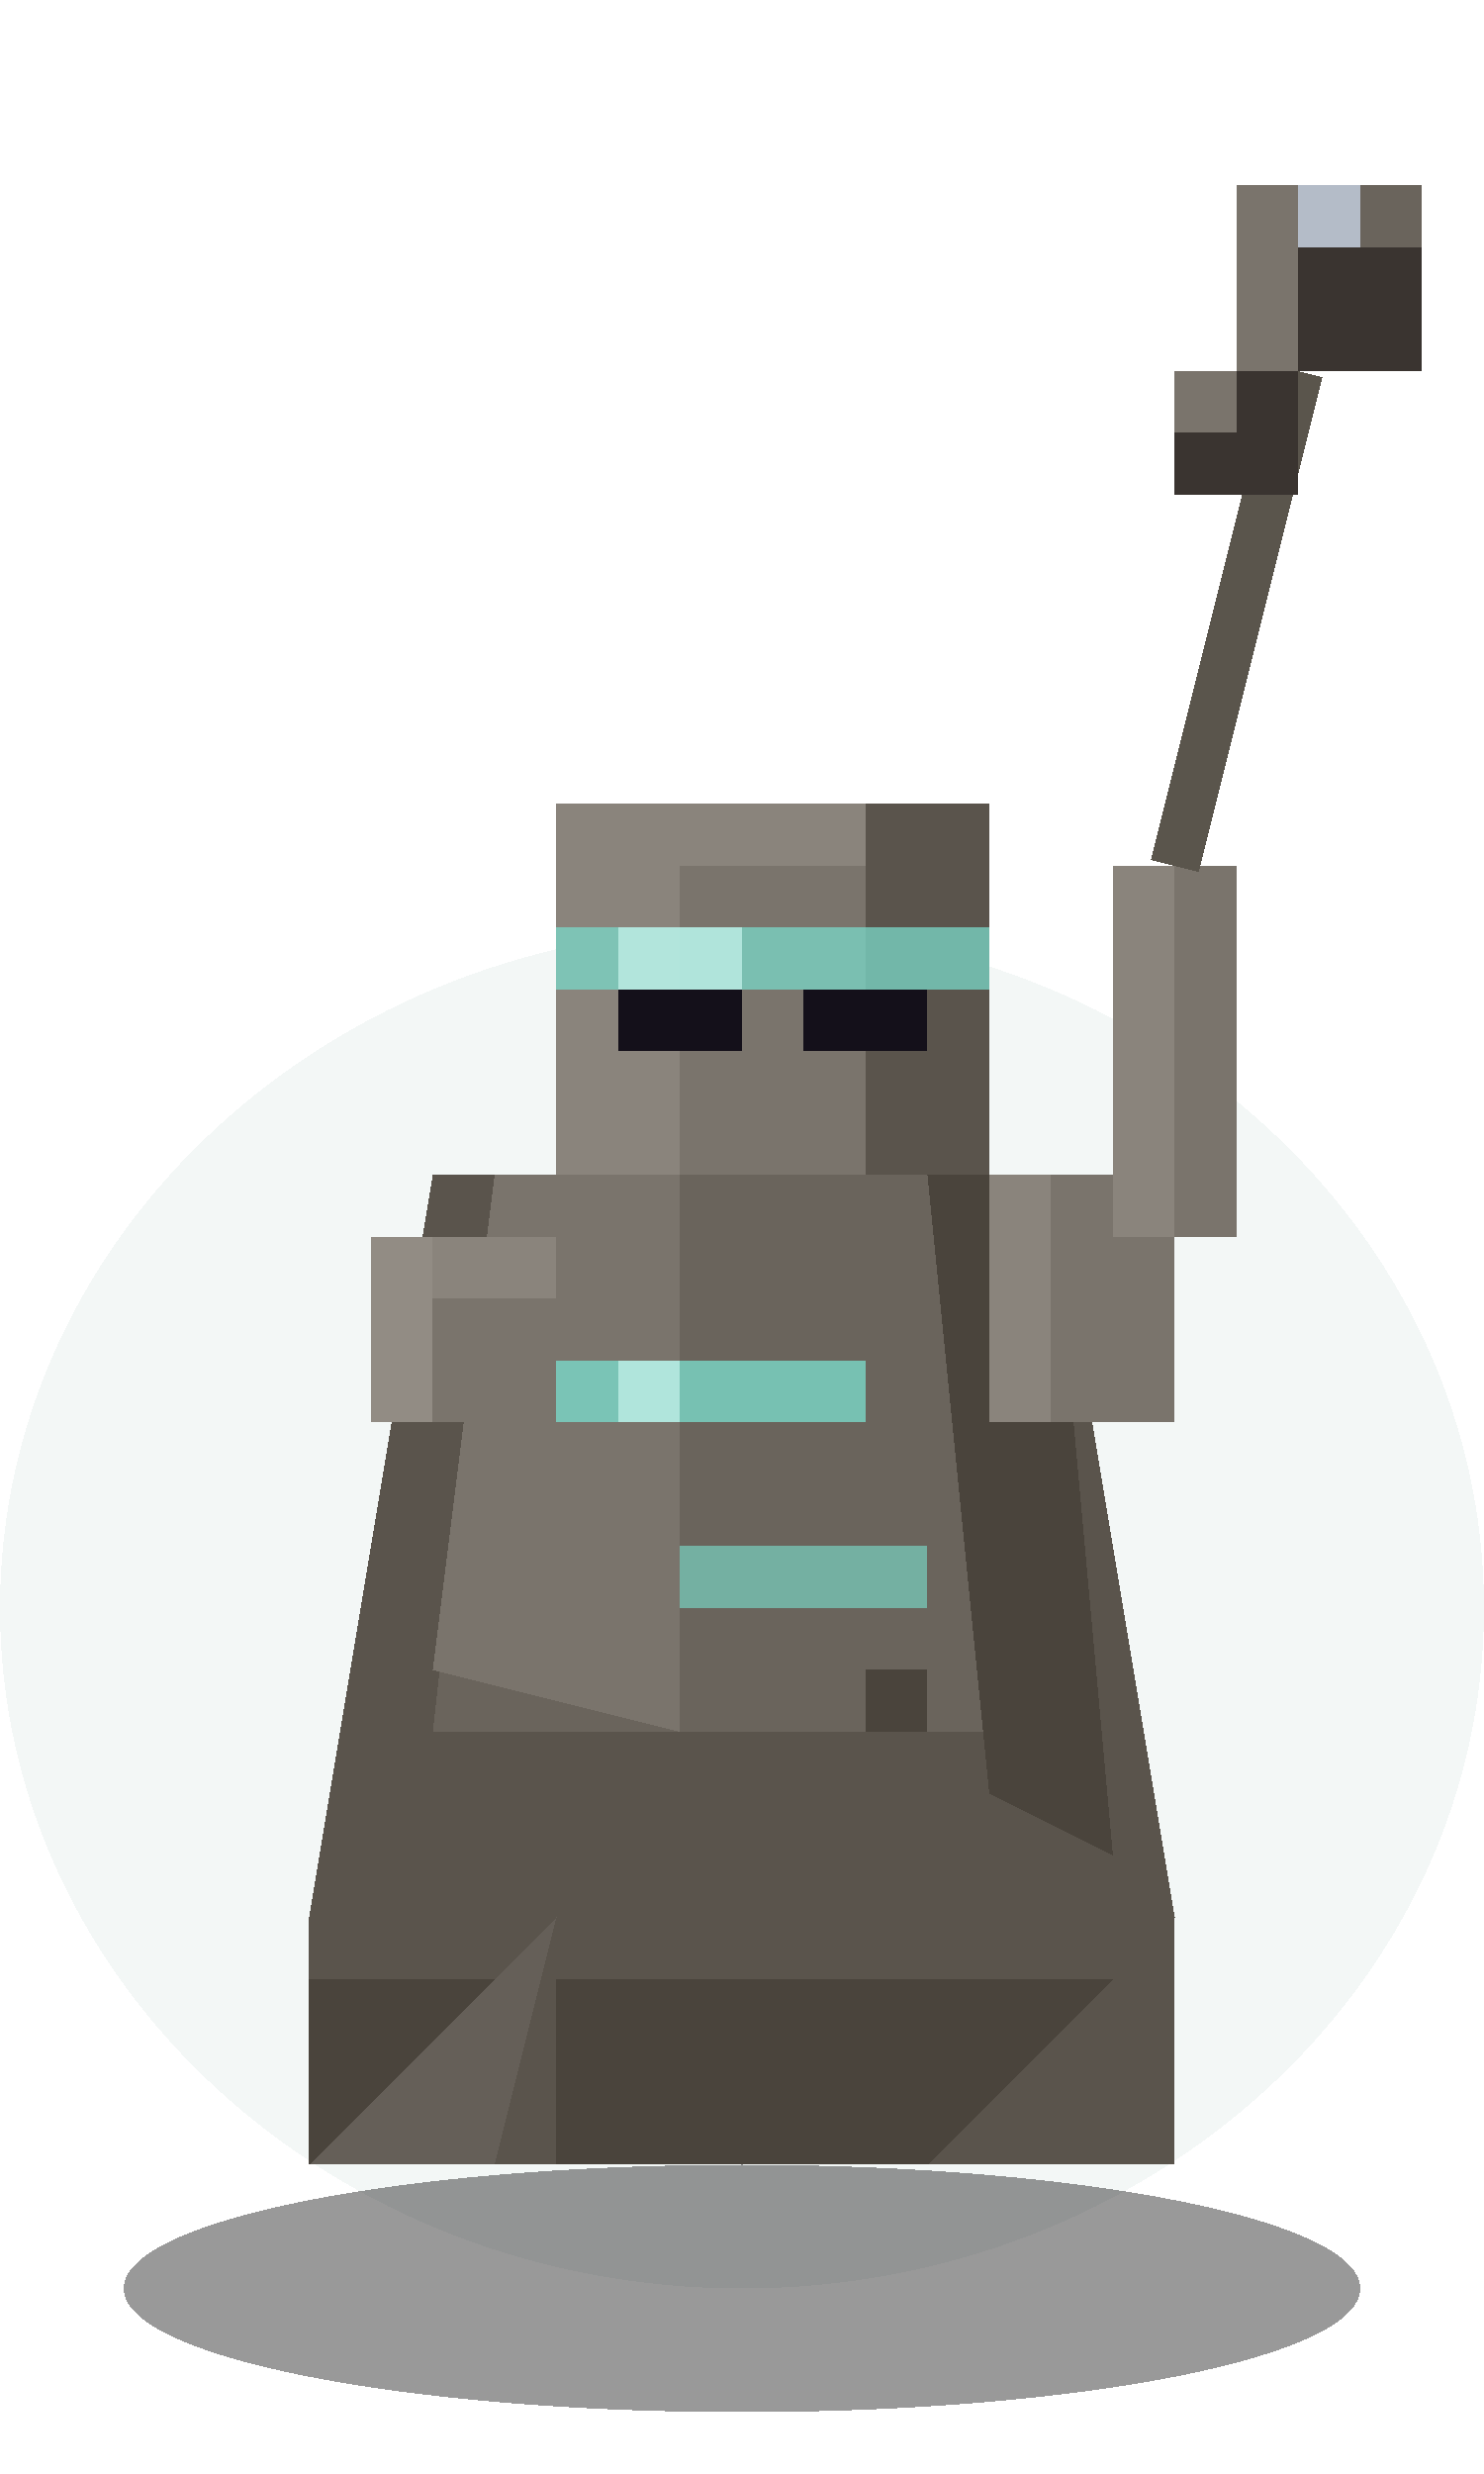
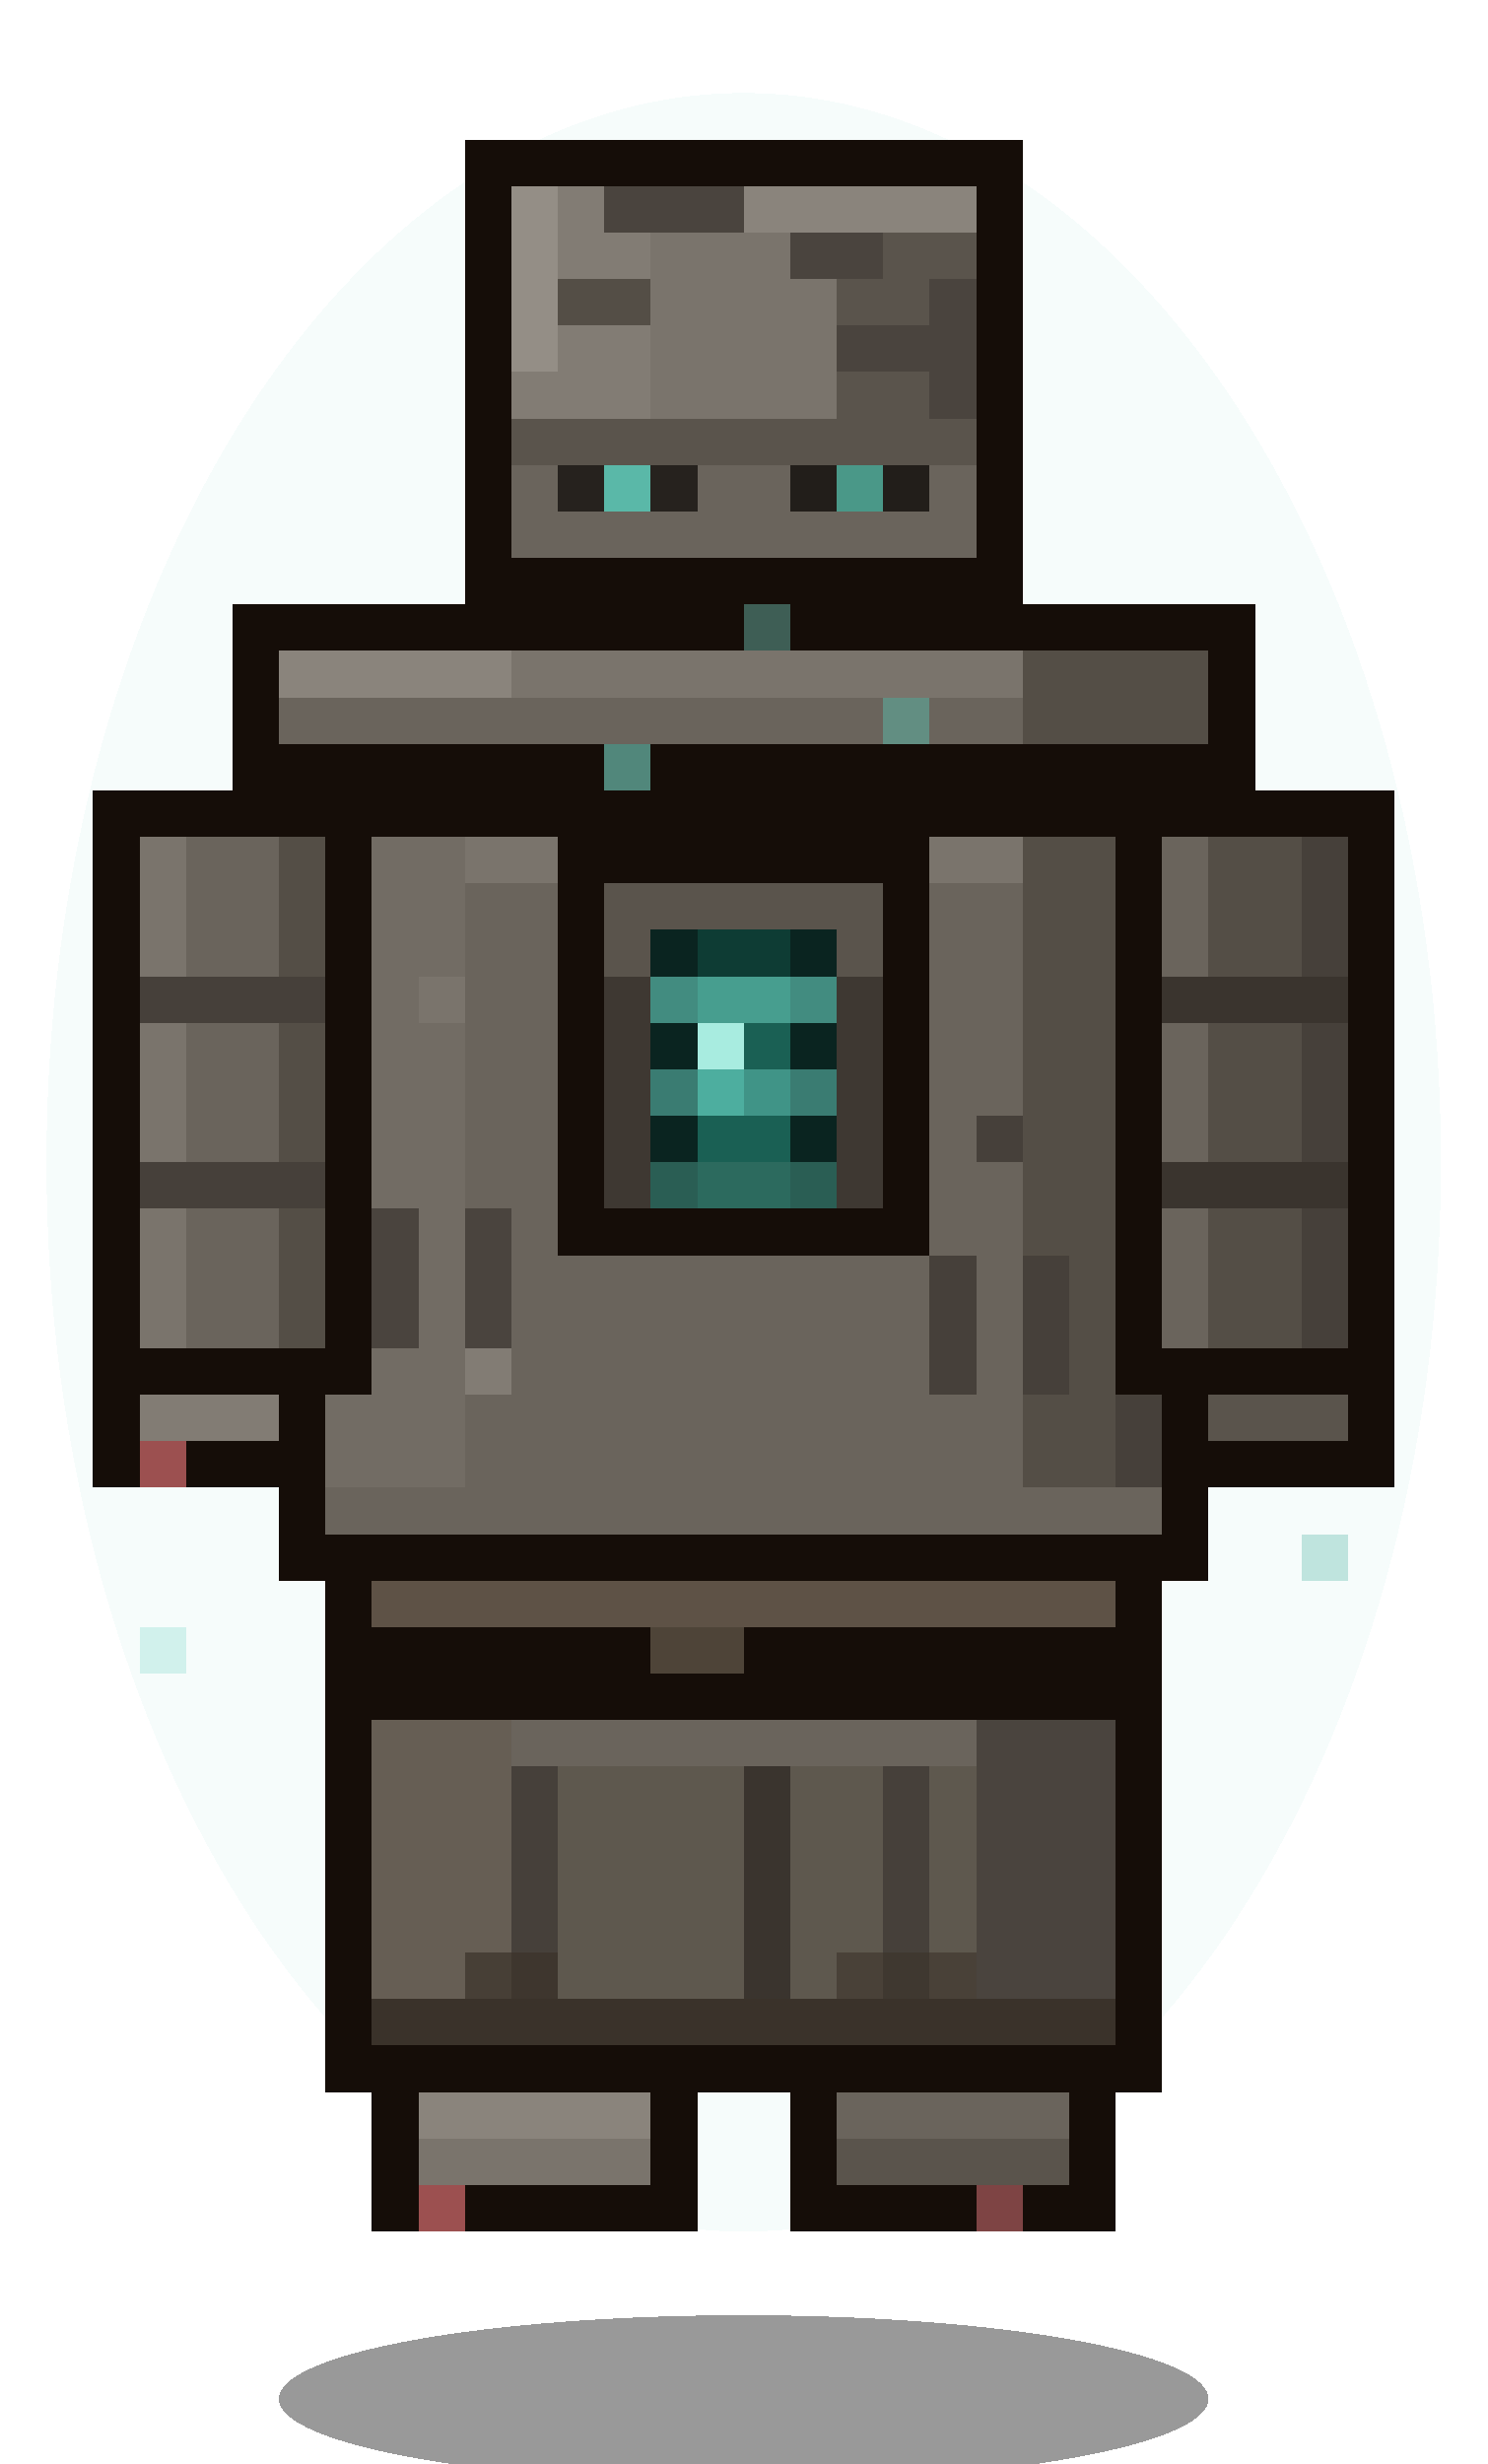
- <svg xmlns="http://www.w3.org/2000/svg" viewBox="0 0 24 40" shape-rendering="crispEdges" preserveAspectRatio="xMidYMax meet" aria-label="Deathless Penitent">
-   <ellipse cx="12" cy="26" rx="12" ry="11" fill="#4a8278" opacity="0.07" />
-   <ellipse cx="12" cy="37" rx="10" ry="2" fill="#000" opacity="0.4" />
-   <rect x="9" y="13" width="7" height="6" fill="#7a746c" />
-   <rect x="9" y="13" width="7" height="1" fill="#8a847c" />
-   <rect x="9" y="13" width="2" height="6" fill="#8a847c" />
-   <rect x="14" y="13" width="2" height="6" fill="#5a544c" />
-   <rect x="10" y="16" width="2" height="1" fill="#14101a" />
-   <rect x="13" y="16" width="2" height="1" fill="#14101a" />
-   <rect x="9" y="15" width="7" height="1" fill="#7ad8c8" opacity="0.75" />
-   <rect x="10" y="15" width="2" height="1" fill="#c8f4ec" opacity="0.7" />
-   <polygon points="7,19 17,19 19,31 5,31" fill="#5a544c" />
-   <polygon points="8,19 16,19 17,28 7,28" fill="#6a645c" />
-   <polygon points="8,19 11,19 11,28 7,27" fill="#7a746c" />
-   <polygon points="15,19 17,19 18,30 16,29" fill="#4a443c" />
-   <rect x="9" y="22" width="5" height="1" fill="#7ad8c8" opacity="0.8" />
-   <rect x="11" y="25" width="4" height="1" fill="#7ad8c8" opacity="0.65" />
-   <rect x="10" y="22" width="1" height="1" fill="#c8f4ec" opacity="0.7" />
-   <rect x="10" y="20" width="1" height="1" fill="#7a746c" />
-   <rect x="14" y="27" width="1" height="1" fill="#4a443c" />
-   <rect x="6" y="20" width="3" height="3" fill="#7a746c" />
-   <rect x="6" y="20" width="3" height="1" fill="#8a847c" />
-   <rect x="6" y="20" width="1" height="3" fill="#928c84" />
-   <rect x="16" y="19" width="3" height="4" fill="#7a746c" />
-   <rect x="18" y="14" width="2" height="6" fill="#7a746c" />
-   <rect x="18" y="14" width="1" height="6" fill="#8a847c" />
-   <rect x="16" y="19" width="1" height="4" fill="#8a847c" />
-   <line x1="19" y1="14" x2="21" y2="6" stroke="#5a554c" stroke-width="0.8" />
-   <rect x="20" y="3" width="3" height="3" fill="#3a3430" />
-   <rect x="20" y="3" width="3" height="1" fill="#6a645c" />
-   <rect x="20" y="3" width="1" height="3" fill="#7a746c" />
-   <rect x="21" y="3" width="1" height="1" fill="#b4bcc8" />
-   <rect x="19" y="6" width="2" height="2" fill="#3a3430" />
-   <rect x="19" y="6" width="1" height="1" fill="#7a746c" />
-   <rect x="5" y="31" width="14" height="4" fill="#4a443c" />
-   <rect x="5" y="31" width="14" height="1" fill="#5a544c" />
-   <polygon points="5,35 9,31 9,35" fill="#5a544c" />
-   <polygon points="15,35 19,31 19,35" fill="#5a544c" />
-   <polygon points="5,35 9,31 8,35" fill="#6a645c" opacity="0.7" />
+ <svg xmlns="http://www.w3.org/2000/svg" viewBox="0 0 32 53" shape-rendering="crispEdges" preserveAspectRatio="xMidYMax meet" aria-label="Deathless Penitent">
+   <ellipse cx="16" cy="25" rx="15" ry="23" fill="#7ad8c8" opacity="0.07" />
+   <ellipse cx="16" cy="51.6" rx="10" ry="1.8" fill="#000" opacity="0.4" />
+   <rect x="10" y="3" width="12" height="10" fill="#150d08" />
+   <rect x="11" y="4" width="10" height="8" fill="#7a746c" />
+   <rect x="11" y="4" width="10" height="1" fill="#8a847c" />
+   <rect x="11" y="4" width="3" height="7" fill="#827c74" />
+   <rect x="11" y="4" width="1" height="4" fill="#948e86" />
+   <rect x="18" y="5" width="3" height="7" fill="#5a544c" />
+   <rect x="20" y="6" width="1" height="6" fill="#4a443e" />
+   <rect x="11" y="9" width="10" height="3" fill="#6a645c" />
+   <rect x="11" y="9" width="10" height="1" fill="#5a544c" />
+   <rect x="12" y="10" width="3" height="1" fill="#26221e" />
+   <rect x="17" y="10" width="3" height="1" fill="#221e1a" />
+   <rect x="13" y="10" width="1" height="1" fill="#5ab8a8" />
+   <rect x="18" y="10" width="1" height="1" fill="#4a9888" />
+   <rect x="13" y="4" width="3" height="1" fill="#4a443e" />
+   <rect x="17" y="5" width="2" height="1" fill="#4a443e" />
+   <rect x="12" y="6" width="2" height="1" fill="#544e46" />
+   <rect x="18" y="7" width="2" height="1" fill="#4a443e" />
+   <ellipse cx="16" cy="22" rx="4.6" ry="5.4" fill="#7ad8c8" opacity="0.22" />
+   <rect x="5" y="13" width="22" height="4" fill="#150d08" />
+   <rect x="6" y="14" width="20" height="2" fill="#6a645c" />
+   <rect x="6" y="14" width="20" height="1" fill="#7a746c" />
+   <rect x="6" y="14" width="5" height="1" fill="#8a847c" />
+   <rect x="22" y="14" width="4" height="2" fill="#544e46" />
+   <rect x="6" y="17" width="20" height="17" fill="#150d08" />
+   <rect x="7" y="18" width="18" height="15" fill="#6a645c" />
+   <rect x="7" y="18" width="18" height="1" fill="#7a746c" />
+   <rect x="7" y="18" width="3" height="14" fill="#726c64" />
+   <rect x="7" y="18" width="1" height="11" fill="#827c74" />
+   <rect x="22" y="18" width="3" height="14" fill="#544e46" />
+   <rect x="24" y="19" width="1" height="13" fill="#46403a" />
+   <rect x="12" y="18" width="8" height="9" fill="#150d08" />
+   <rect x="13" y="19" width="6" height="7" fill="#3e3832" />
+   <rect x="13" y="19" width="6" height="2" fill="#5a544c" />
+   <rect x="14" y="20" width="4" height="6" fill="#0a2420" />
+   <rect x="15" y="20" width="2" height="6" fill="#0e3c34" />
+   <rect x="15" y="21" width="2" height="4" fill="#1a6054" />
+   <rect x="15" y="22" width="1" height="2" fill="#3aa092" />
+   <rect x="15" y="22" width="1" height="1" fill="#a8ece0" />
+   <rect x="14" y="21" width="4" height="1" fill="#5ab8a8" opacity="0.7" />
+   <rect x="14" y="23" width="4" height="1" fill="#5ab8a8" opacity="0.6" />
+   <rect x="14" y="25" width="4" height="1" fill="#4a9888" opacity="0.5" />
+   <rect x="9" y="21" width="1" height="1" fill="#7a746c" />
+   <rect x="21" y="24" width="1" height="1" fill="#46403a" />
+   <rect x="10" y="29" width="1" height="1" fill="#827c74" />
+   <rect x="8" y="26" width="1" height="3" fill="#4a443e" />
+   <rect x="10" y="26" width="1" height="3" fill="#4a443e" />
+   <rect x="20" y="27" width="1" height="3" fill="#46403a" />
+   <rect x="22" y="27" width="1" height="3" fill="#46403a" />
+   <rect x="2" y="17" width="6" height="13" fill="#150d08" />
+   <rect x="3" y="18" width="4" height="11" fill="#6a645c" />
+   <rect x="3" y="18" width="1" height="11" fill="#7a746c" />
+   <rect x="6" y="18" width="1" height="11" fill="#544e46" />
+   <rect x="3" y="21" width="4" height="1" fill="#46403a" />
+   <rect x="3" y="25" width="4" height="1" fill="#46403a" />
+   <rect x="2" y="29" width="5" height="3" fill="#150d08" />
+   <rect x="3" y="30" width="3" height="1" fill="#827c74" />
+   <rect x="3" y="31" width="1" height="1" fill="#9c5050" />
+   <rect x="24" y="17" width="6" height="13" fill="#150d08" />
+   <rect x="25" y="18" width="4" height="11" fill="#544e46" />
+   <rect x="25" y="18" width="1" height="11" fill="#6a645c" />
+   <rect x="28" y="18" width="1" height="11" fill="#46403a" />
+   <rect x="25" y="21" width="4" height="1" fill="#3a342e" />
+   <rect x="25" y="25" width="4" height="1" fill="#3a342e" />
+   <rect x="25" y="29" width="5" height="3" fill="#150d08" />
+   <rect x="26" y="30" width="3" height="1" fill="#5a544c" />
+   <rect x="7" y="34" width="18" height="2" fill="#150d08" />
+   <rect x="8" y="34" width="16" height="1" fill="#5e5246" />
+   <rect x="14" y="35" width="2" height="4" fill="#4e4438" />
+   <rect x="14" y="37" width="1" height="3" fill="#3e362c" />
+   <rect x="7" y="36" width="18" height="9" fill="#150d08" />
+   <rect x="8" y="37" width="16" height="7" fill="#5e584e" />
+   <rect x="8" y="37" width="16" height="1" fill="#6a645c" />
+   <rect x="8" y="37" width="3" height="7" fill="#665e54" />
+   <rect x="21" y="37" width="3" height="7" fill="#4a443e" />
+   <rect x="11" y="38" width="1" height="6" fill="#46403a" />
+   <rect x="16" y="38" width="1" height="6" fill="#3a342e" />
+   <rect x="19" y="38" width="1" height="6" fill="#46403a" />
+   <rect x="8" y="43" width="16" height="1" fill="#3a322a" />
+   <rect x="10" y="42" width="2" height="1" fill="#3a322a" opacity="0.7" />
+   <rect x="18" y="42" width="3" height="1" fill="#3a322a" opacity="0.6" />
+   <rect x="8" y="45" width="7" height="3" fill="#150d08" />
+   <rect x="9" y="46" width="5" height="1" fill="#7a746c" />
+   <rect x="9" y="45" width="5" height="1" fill="#8a847c" />
+   <rect x="9" y="47" width="1" height="1" fill="#9c5050" />
+   <rect x="17" y="45" width="7" height="3" fill="#150d08" />
+   <rect x="18" y="46" width="5" height="1" fill="#5a544c" />
+   <rect x="18" y="45" width="5" height="1" fill="#6a645c" />
+   <rect x="21" y="47" width="1" height="1" fill="#7e4444" />
+   <rect x="13" y="16" width="1" height="1" fill="#7ad8c8" opacity="0.6" />
+   <rect x="19" y="15" width="1" height="1" fill="#5ab8a8" opacity="0.5" />
+   <rect x="16" y="13" width="1" height="1" fill="#7ad8c8" opacity="0.4" />
+   <rect x="28" y="33" width="1" height="1" fill="#5ab8a8" opacity="0.35" />
+   <rect x="3" y="35" width="1" height="1" fill="#7ad8c8" opacity="0.3" />
</svg>
